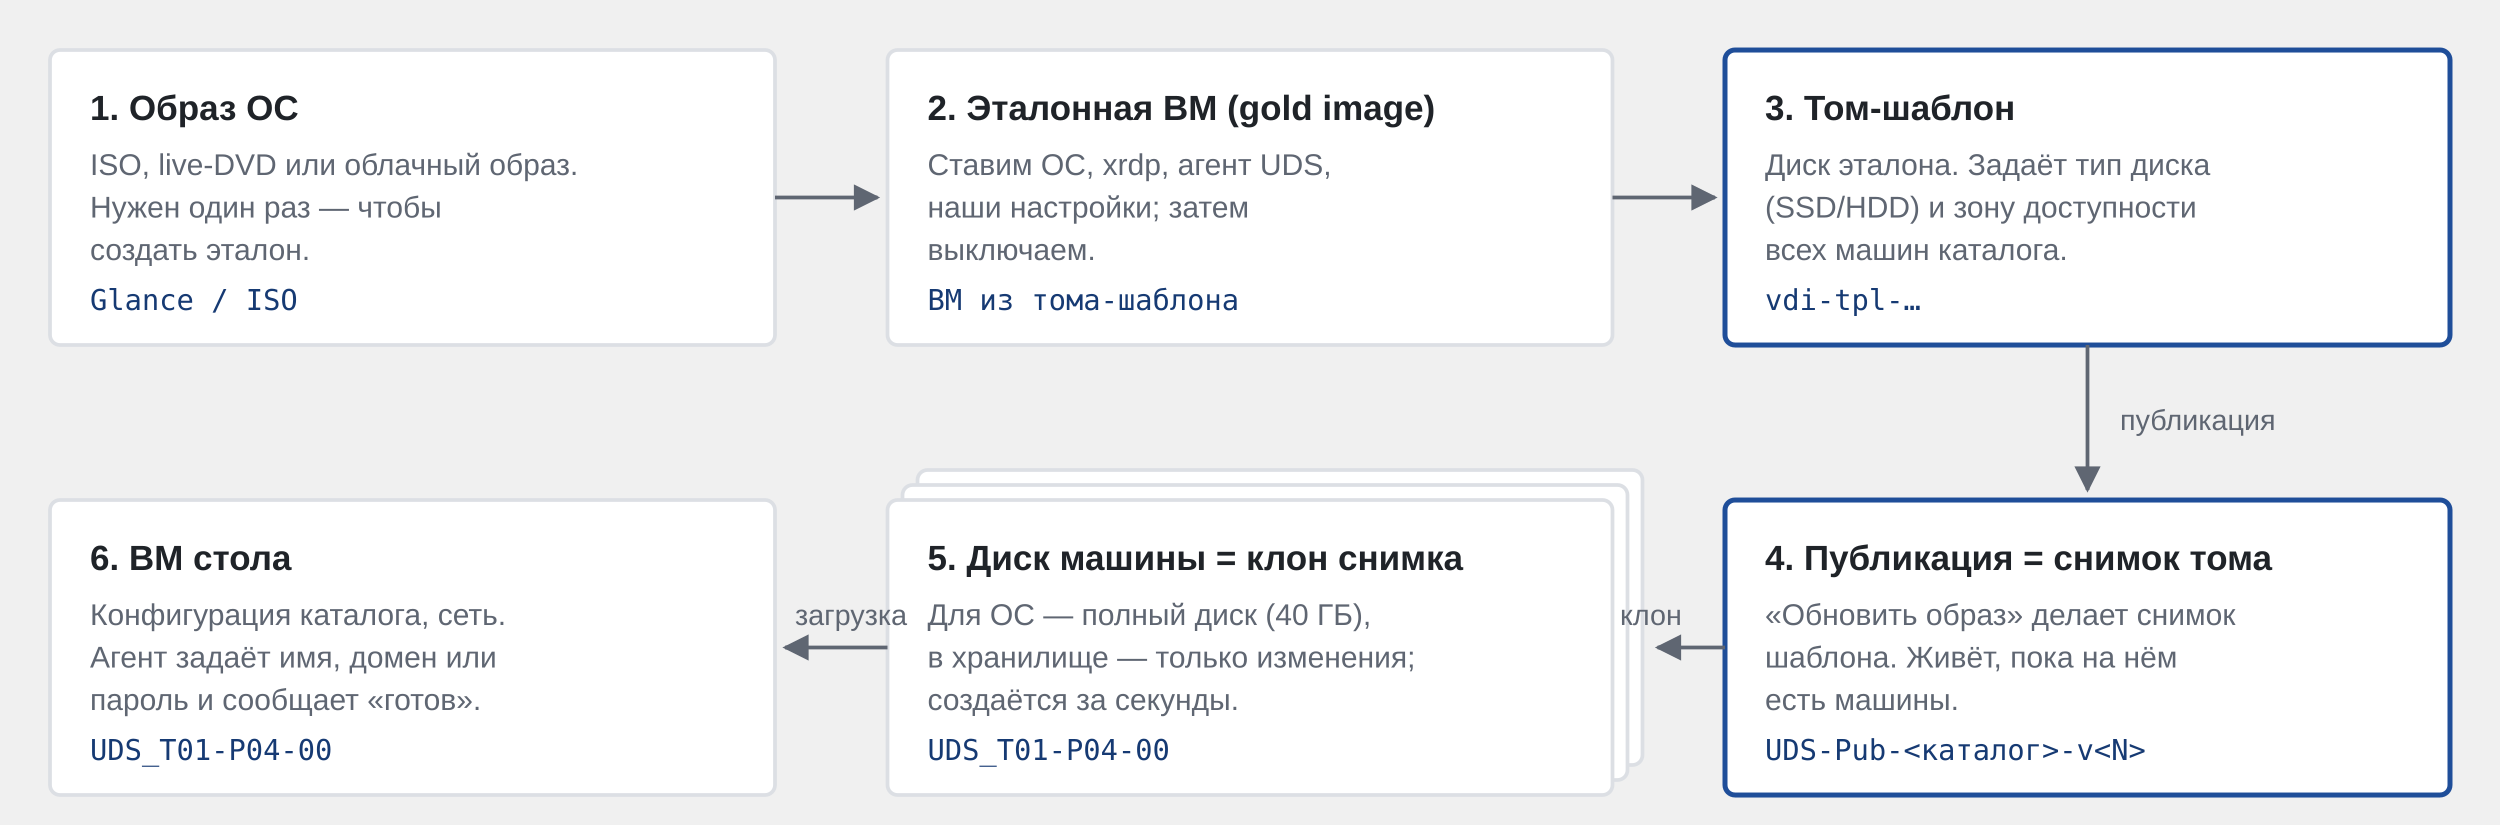
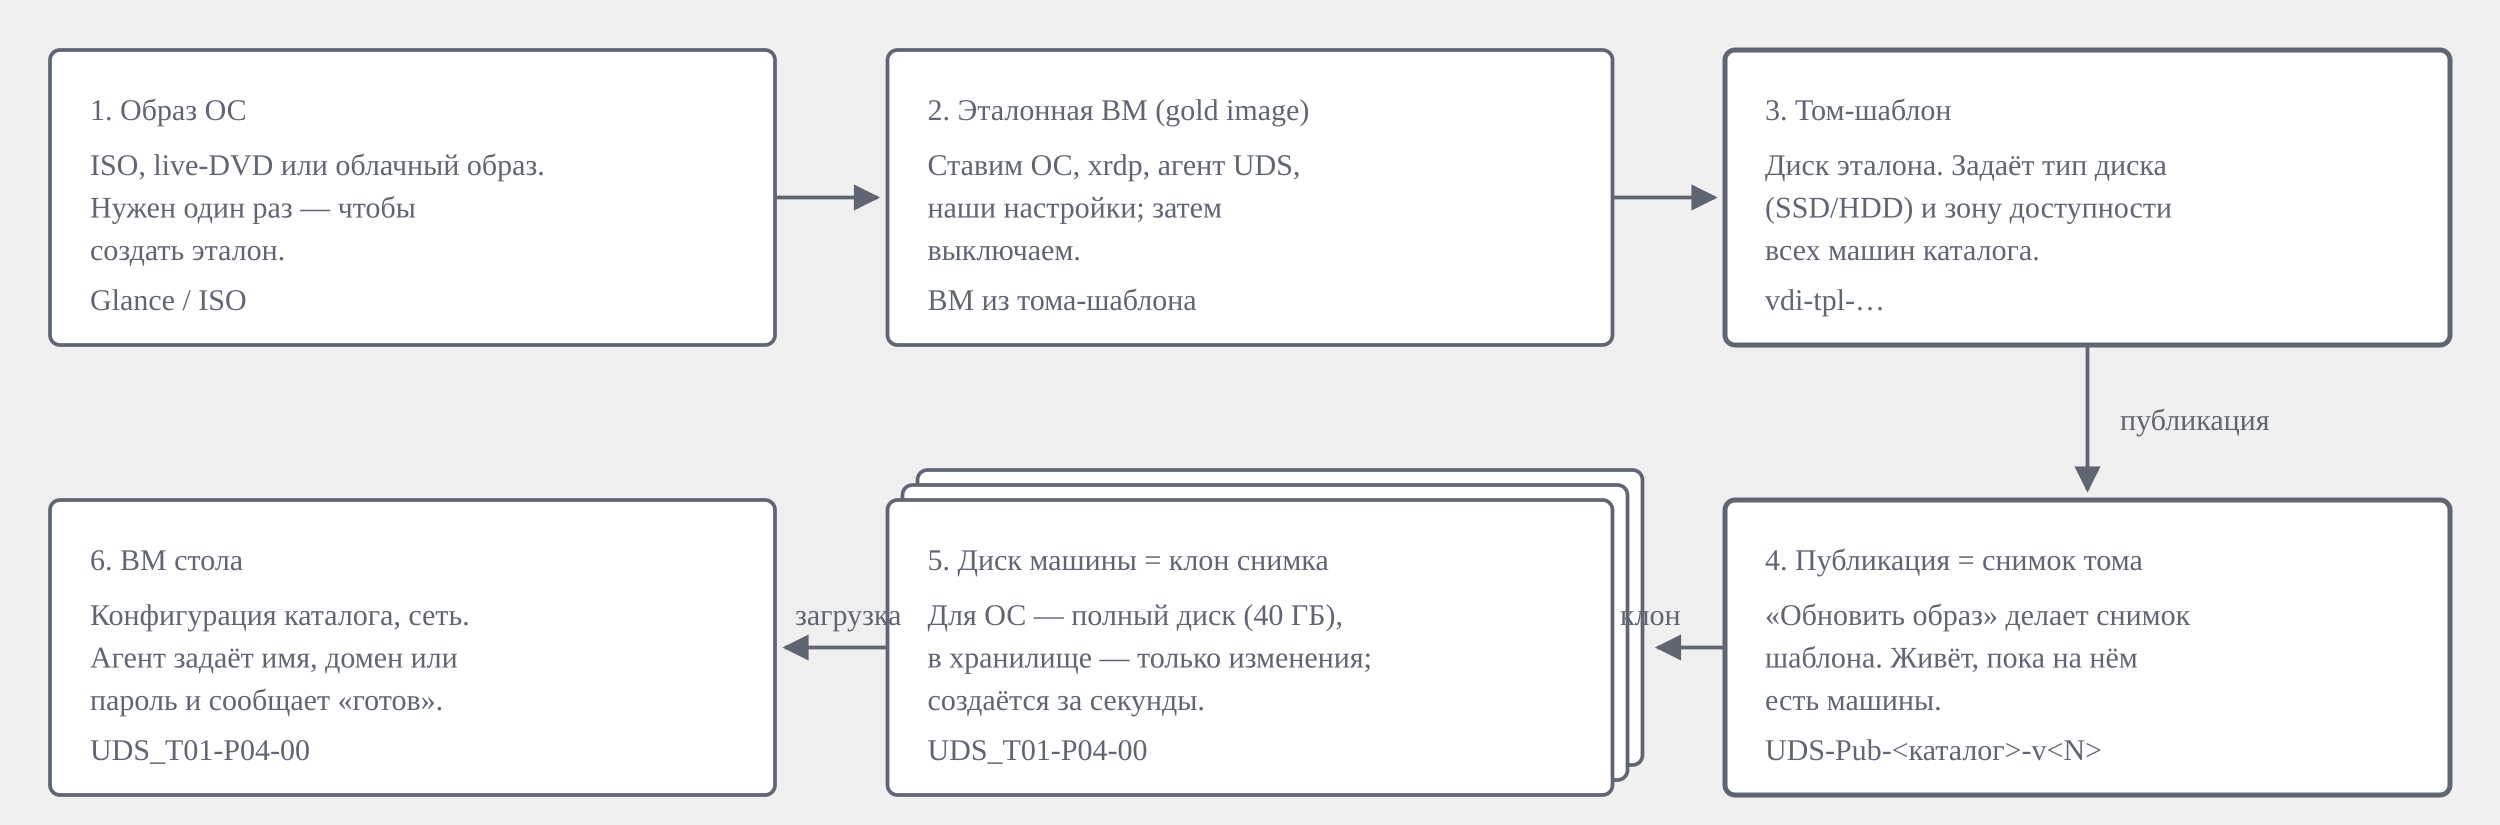
<svg xmlns="http://www.w3.org/2000/svg" class="flow" viewBox="0 0 1000 330" width="760" height="251" style="max-width:100%;height:auto" role="img" aria-label="Схема: образ, эталонная ВМ, том-шаблон, снимок публикации, диски столов, ВМ столов">
-   <style>.box{fill:#fff;stroke:#DCDFE4;stroke-width:1.5}.box.hi{stroke:#1F4E99;stroke-width:2}.t{font:600 14px 'IBM Plex Sans',Arial,sans-serif;fill:#1F2328}.s{font:400 12px 'IBM Plex Sans',Arial,sans-serif;fill:#5F6672}.m{font:500 11.5px 'IBM Plex Mono',Menlo,monospace;fill:#163A73}.ar{stroke:#5F6672;stroke-width:1.5;fill:none;marker-end:url(#arw)}.lbl{font:500 11.5px 'IBM Plex Sans',Arial,sans-serif;fill:#5F6672}</style>
+   <style>.box{fill:#fff;stroke:#5F6672;stroke-width:1.5}.box.hi{stroke:#5F6672;stroke-width:2}.t{font:600 14px #5F6672;fill:#5F6672}.s{font:400 12px #5F6672;fill:#5F6672}.m{font:500 11.5px #5F6672;fill:#5F6672}.ar{stroke:#5F6672;stroke-width:1.5;fill:none;marker-end:url(#arw)}.lbl{font:500 11.5px #5F6672;fill:#5F6672}</style>
  <defs>
    <marker id="arw" viewBox="0 0 10 10" refX="9" refY="5" markerWidth="7" markerHeight="7" orient="auto">
      <path d="M0 0L10 5L0 10z" fill="currentColor" style="color:#5F6672" />
    </marker>
  </defs>
  <g>
    <rect class="box" x="20" y="20" width="290" height="118" rx="4" />
    <text class="t" x="36" y="48">1. Образ ОС</text>
    <text class="s" x="36" y="70">ISO, live-DVD или облачный образ.</text>
    <text class="s" x="36" y="87">Нужен один раз — чтобы</text>
    <text class="s" x="36" y="104">создать эталон.</text>
    <text class="m" x="36" y="124">Glance / ISO</text>
  </g>
  <g>
    <rect class="box" x="355" y="20" width="290" height="118" rx="4" />
    <text class="t" x="371" y="48">2. Эталонная ВМ (gold image)</text>
    <text class="s" x="371" y="70">Ставим ОС, xrdp, агент UDS,</text>
    <text class="s" x="371" y="87">наши настройки; затем</text>
    <text class="s" x="371" y="104">выключаем.</text>
    <text class="m" x="371" y="124">ВМ из тома-шаблона</text>
  </g>
  <g>
    <rect class="box hi" x="690" y="20" width="290" height="118" rx="4" />
    <text class="t" x="706" y="48">3. Том-шаблон</text>
    <text class="s" x="706" y="70">Диск эталона. Задаёт тип диска</text>
    <text class="s" x="706" y="87">(SSD/HDD) и зону доступности</text>
    <text class="s" x="706" y="104">всех машин каталога.</text>
    <text class="m" x="706" y="124">vdi-tpl-…</text>
  </g>
  <g>
    <rect class="box hi" x="690" y="200" width="290" height="118" rx="4" />
    <text class="t" x="706" y="228">4. Публикация = снимок тома</text>
    <text class="s" x="706" y="250">«Обновить образ» делает снимок</text>
    <text class="s" x="706" y="267">шаблона. Живёт, пока на нём</text>
    <text class="s" x="706" y="284">есть машины.</text>
    <text class="m" x="706" y="304">UDS-Pub-&lt;каталог&gt;-v&lt;N&gt;</text>
  </g>
  <rect class="box" x="367" y="188" width="290" height="118" rx="4" />
  <rect class="box" x="361" y="194" width="290" height="118" rx="4" />
  <g>
    <rect class="box" x="355" y="200" width="290" height="118" rx="4" />
    <text class="t" x="371" y="228">5. Диск машины = клон снимка</text>
    <text class="s" x="371" y="250">Для ОС — полный диск (40 ГБ),</text>
    <text class="s" x="371" y="267">в хранилище — только изменения;</text>
    <text class="s" x="371" y="284">создаётся за секунды.</text>
    <text class="m" x="371" y="304">UDS_T01-P04-00</text>
  </g>
  <g>
    <rect class="box" x="20" y="200" width="290" height="118" rx="4" />
    <text class="t" x="36" y="228">6. ВМ стола</text>
    <text class="s" x="36" y="250">Конфигурация каталога, сеть.</text>
    <text class="s" x="36" y="267">Агент задаёт имя, домен или</text>
    <text class="s" x="36" y="284">пароль и сообщает «готов».</text>
    <text class="m" x="36" y="304">UDS_T01-P04-00</text>
  </g>
  <path class="ar" d="M310 79H351" />
  <path class="ar" d="M645 79H686" />
  <path class="ar" d="M835 138V196" />
  <path class="ar" d="M690 259H663" />
  <path class="ar" d="M355 259H314" />
  <text class="lbl" x="848" y="172">публикация</text>
  <text class="lbl" x="648" y="250">клон</text>
  <text class="lbl" x="318" y="250">загрузка</text>
</svg>
